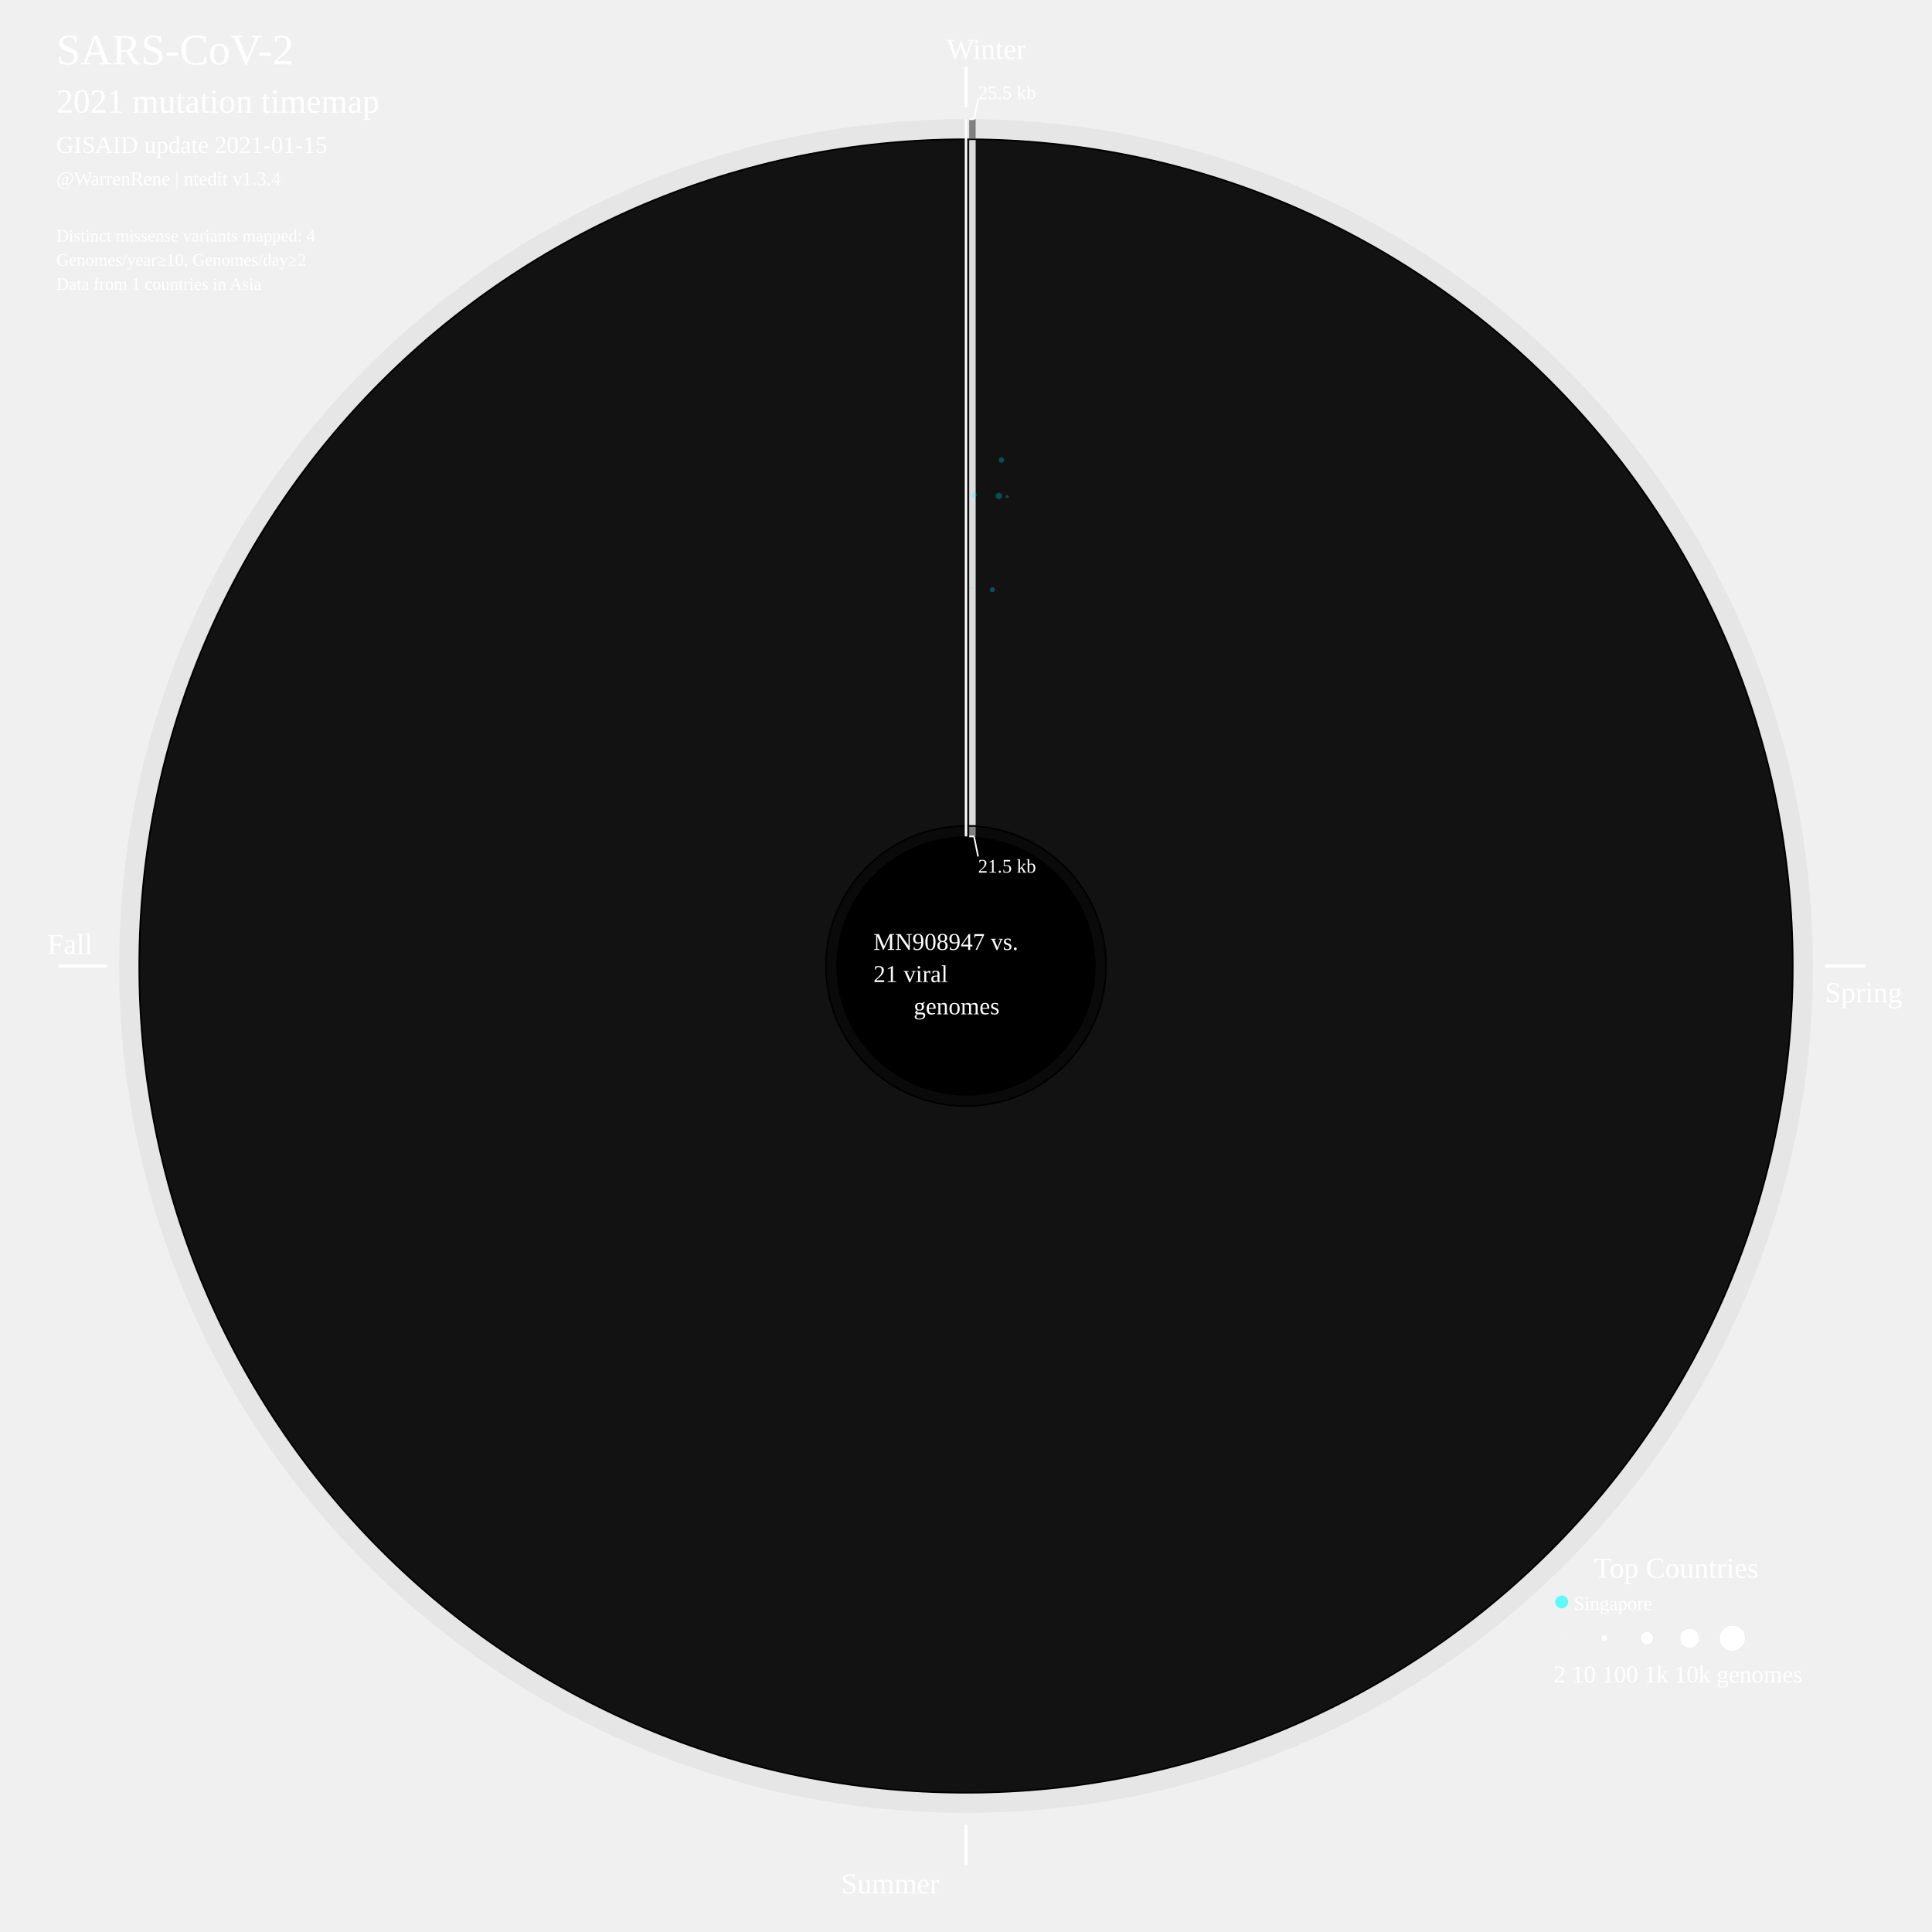
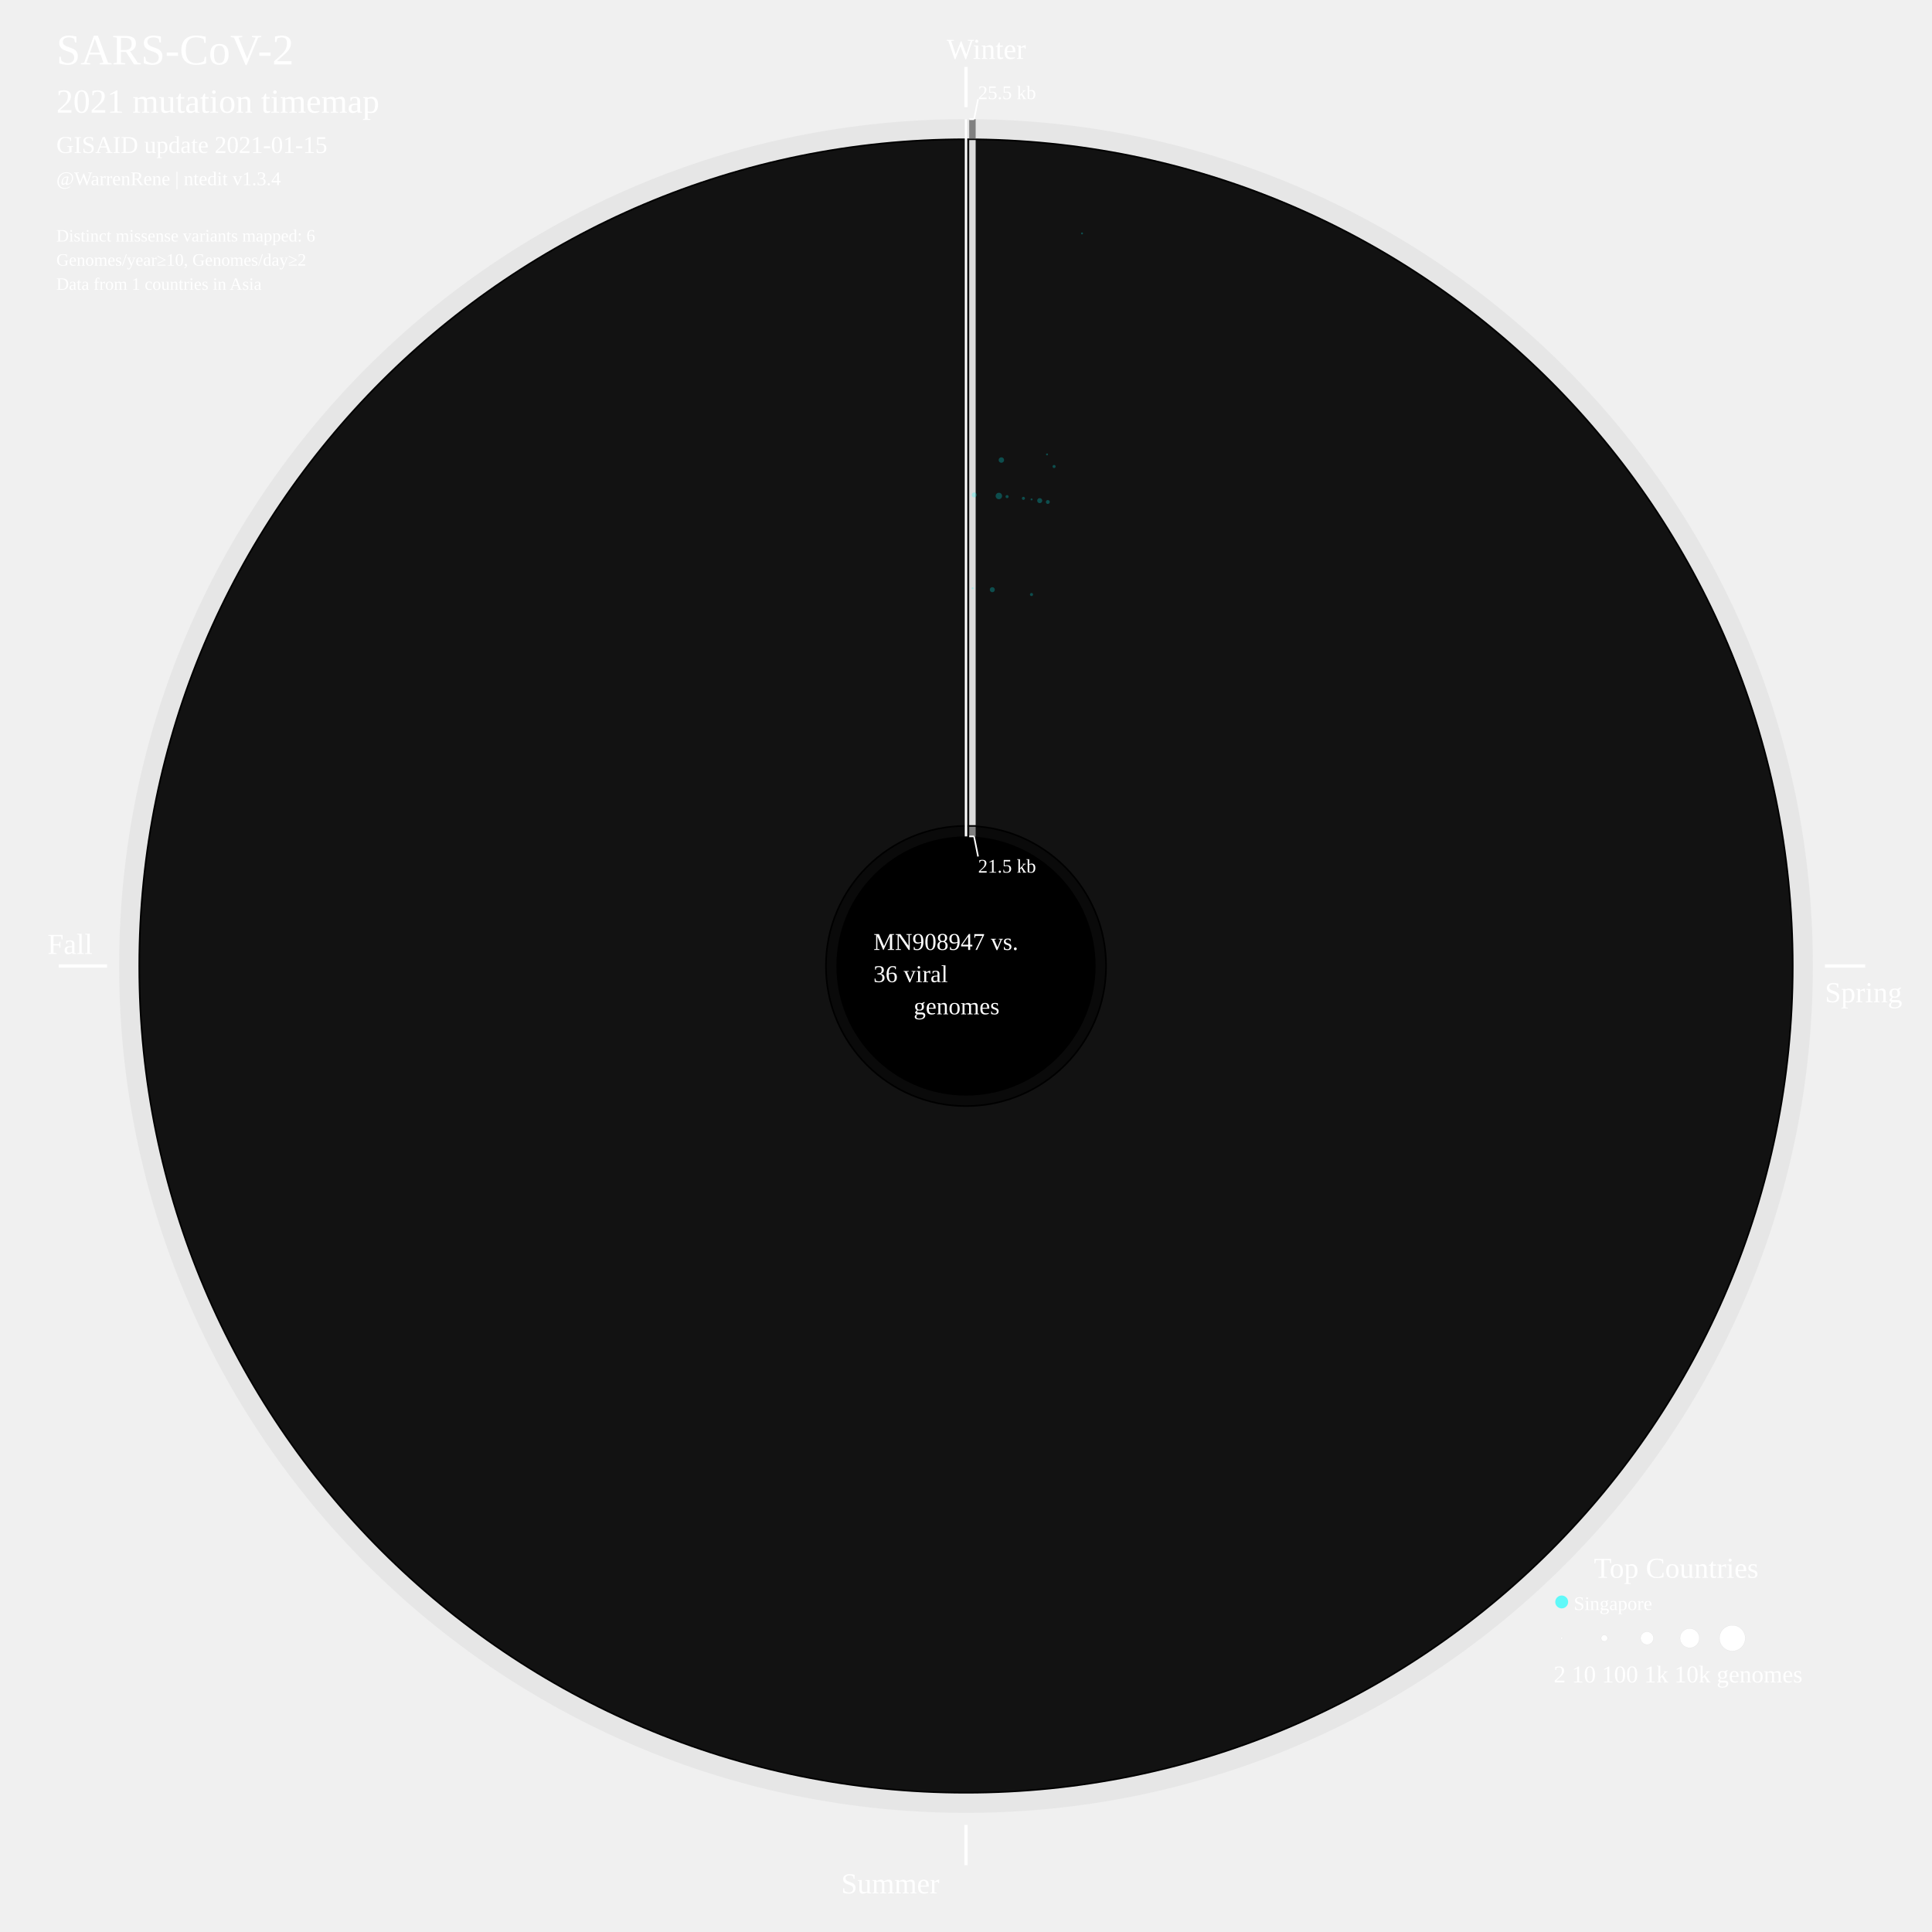
<svg xmlns="http://www.w3.org/2000/svg" width="2400" height="2400" style="background-color:black">
  <circle cx="1200" cy="1200" r="1052" style="fill:grey;stroke:black;stroke-width:0;fill-opacity:0.085;" />
  <circle cx="1200" cy="1200" r="1028" style="fill:black;stroke:black;stroke-width:0;fill-opacity:1;" />
  <circle cx="1200" cy="1200" r="1026" style="fill:gainsboro;stroke:black;stroke-width:0;fill-opacity:0.085;" />
  <circle cx="1200" cy="1200" r="175" style="fill:black;stroke:black;stroke-width:0;fill-opacity:1;" />
  <circle cx="1200" cy="1200" r="173" style="fill:grey;stroke:black;stroke-width:0;fill-opacity:0.085;" />
  <circle cx="1200" cy="1200" r="161" style="fill:black;stroke:black;stroke-width:0;fill-opacity:1;" />
  <text font-size="4.5em" x="70" y="80" fill="white">SARS-CoV-2</text>
  <text font-size="3.5em" x="70" y="140" fill="white">2021 mutation timemap</text>
  <text font-size="2.5em" x="70" y="190" fill="white">GISAID update 2021-01-15</text>
  <text font-size="2.0em" x="70" y="230" fill="white">@WarrenRene | ntedit v1.3.4</text>
  <line x1="1200" y1="83.131" x2="1200" y2="133.131" style="stroke:white;stroke-width:4" />
  <text font-size="3.0em" x="1176" y="73.131" fill="white">Winter</text>
  <line x1="2267" y1="1200" x2="2317" y2="1200" style="stroke:white;stroke-width:4" />
  <text font-size="3.0em" x="2267" y="1245" fill="white">Spring</text>
  <line x1="1200" y1="2267" x2="1200" y2="2317" style="stroke:white;stroke-width:4" />
  <text font-size="3.0em" x="1045" y="2352" fill="white">Summer</text>
  <line x1="133" y1="1200" x2="73" y2="1200" style="stroke:white;stroke-width:4" />
  <text font-size="3.0em" x="59" y="1185" fill="white">Fall</text>
  <g>
    <line x1="1208" y1="1039" x2="1208" y2="1027" style="stroke:grey;stroke-width:8" />
  </g>
  <g>
    <line x1="1208" y1="1025" x2="1208" y2="174" style="stroke:gainsboro;stroke-width:8" />
  </g>
  <g>
    <line x1="1208" y1="172" x2="1208" y2="148" style="stroke:grey;stroke-width:8" />
  </g>
  <line x1="1200" y1="148.131" x2="1200" y2="1039" style="stroke:white;stroke-width:3" />
  <line x1="1204" y1="148.131" x2="1210" y2="148.131" style="stroke:white;stroke-width:2" />
  <line x1="1210" y1="148.131" x2="1215" y2="123.131" style="stroke:white;stroke-width:2" />
  <line x1="1204" y1="1039" x2="1210" y2="1039" style="stroke:white;stroke-width:2" />
  <line x1="1210" y1="1039" x2="1215" y2="1064" style="stroke:white;stroke-width:2" />
  <text font-size="2.0em" x="1215" y="123.131" fill="white">25.5 kb</text>
  <text font-size="2.0em" x="1215" y="1084" fill="white">21.5 kb</text>
  <text font-size="3.0em" x="1980" y="1960" fill="white">Top Countries</text>
  <circle cx="1940" cy="1990" r="8" style="fill:cyan;stroke:black;stroke-width:0;fill-opacity:0.6;" />
  <text font-size="2.0em" x="1955" y="2000" fill="white">Singapore</text>
  <circle cx="1940" cy="2035" r="1.204" style="fill:white;stroke:lightgrey;stroke-width:0.2;" />
  <circle cx="1993" cy="2035" r="4" style="fill:white;stroke:lightgrey;stroke-width:0.2;" />
  <circle cx="2046" cy="2035" r="8" style="fill:white;stroke:lightgrey;stroke-width:0.2;" />
  <circle cx="2099" cy="2035" r="12" style="fill:white;stroke:lightgrey;stroke-width:0.2;" />
  <circle cx="2152" cy="2035" r="16" style="fill:white;stroke:lightgrey;stroke-width:0.2;" />
  <text font-size="2.5em" x="1930" y="2090" fill="white">2      10        100        1k        10k  genomes</text>
  <text font-size="2.5em" x="1085" y="1180" fill="white">MN908947 vs.</text>
-   <text font-size="2.5em" x="1085" y="1220" fill="white">21  viral</text>
+   <text font-size="2.5em" x="1085" y="1220" fill="white">36  viral</text>
  <text font-size="2.5em" x="1135" y="1260" fill="white">genomes</text>
  <g>
    <circle cx="1208.19" cy="730.806" r="1.204" style="fill:cyan;stroke:black;stroke-width:0;fill-opacity:0.25;" />
  </g>
  <g>
    <circle cx="1210.215" cy="614.788" r="3.113" style="fill:cyan;stroke:black;stroke-width:0;fill-opacity:0.25;" />
  </g>
  <g>
    <circle cx="1232.688" cy="732.545" r="3.113" style="fill:cyan;stroke:black;stroke-width:0;fill-opacity:0.25;" />
  </g>
  <g>
    <circle cx="1240.829" cy="616.125" r="4" style="fill:cyan;stroke:black;stroke-width:0;fill-opacity:0.25;" />
  </g>
  <g>
    <circle cx="1243.951" cy="571.468" r="3.38" style="fill:cyan;stroke:black;stroke-width:0;fill-opacity:0.25;" />
  </g>
  <g>
    <circle cx="1251.012" cy="616.927" r="1.908" style="fill:cyan;stroke:black;stroke-width:0;fill-opacity:0.25;" />
  </g>
-   <text font-size="1.8em" x="70" y="300" fill="white">Distinct missense variants mapped: 4</text>
+   <g>
+     <circle cx="1271.33" cy="619.062" r="1.908" style="fill:cyan;stroke:black;stroke-width:0;fill-opacity:0.25;" />
+   </g>
+   <g>
+     <circle cx="1281.458" cy="620.395" r="1.204" style="fill:cyan;stroke:black;stroke-width:0;fill-opacity:0.25;" />
+   </g>
+   <g>
+     <circle cx="1291.561" cy="621.905" r="3.113" style="fill:cyan;stroke:black;stroke-width:0;fill-opacity:0.25;" />
+   </g>
+   <g>
+     <circle cx="1300.655" cy="564.492" r="1.204" style="fill:cyan;stroke:black;stroke-width:0;fill-opacity:0.25;" />
+   </g>
+   <g>
+     <circle cx="1344.136" cy="289.963" r="1.204" style="fill:cyan;stroke:black;stroke-width:0;fill-opacity:0.25;" />
+   </g>
+   <g>
+     <circle cx="1281.371" cy="738.522" r="1.908" style="fill:cyan;stroke:black;stroke-width:0;fill-opacity:0.25;" />
+   </g>
+   <g>
+     <circle cx="1301.636" cy="623.591" r="2.408" style="fill:cyan;stroke:black;stroke-width:0;fill-opacity:0.25;" />
+   </g>
+   <g>
+     <circle cx="1309.41" cy="579.505" r="1.908" style="fill:cyan;stroke:black;stroke-width:0;fill-opacity:0.25;" />
+   </g>
+   <text font-size="1.8em" x="70" y="300" fill="white">Distinct missense variants mapped: 6</text>
  <text font-size="1.8em" x="70" y="330" fill="white">Genomes/year≥10, Genomes/day≥2</text>
  <text font-size="1.8em" x="70" y="360" fill="white">Data from 1 countries in Asia</text>
</svg>
